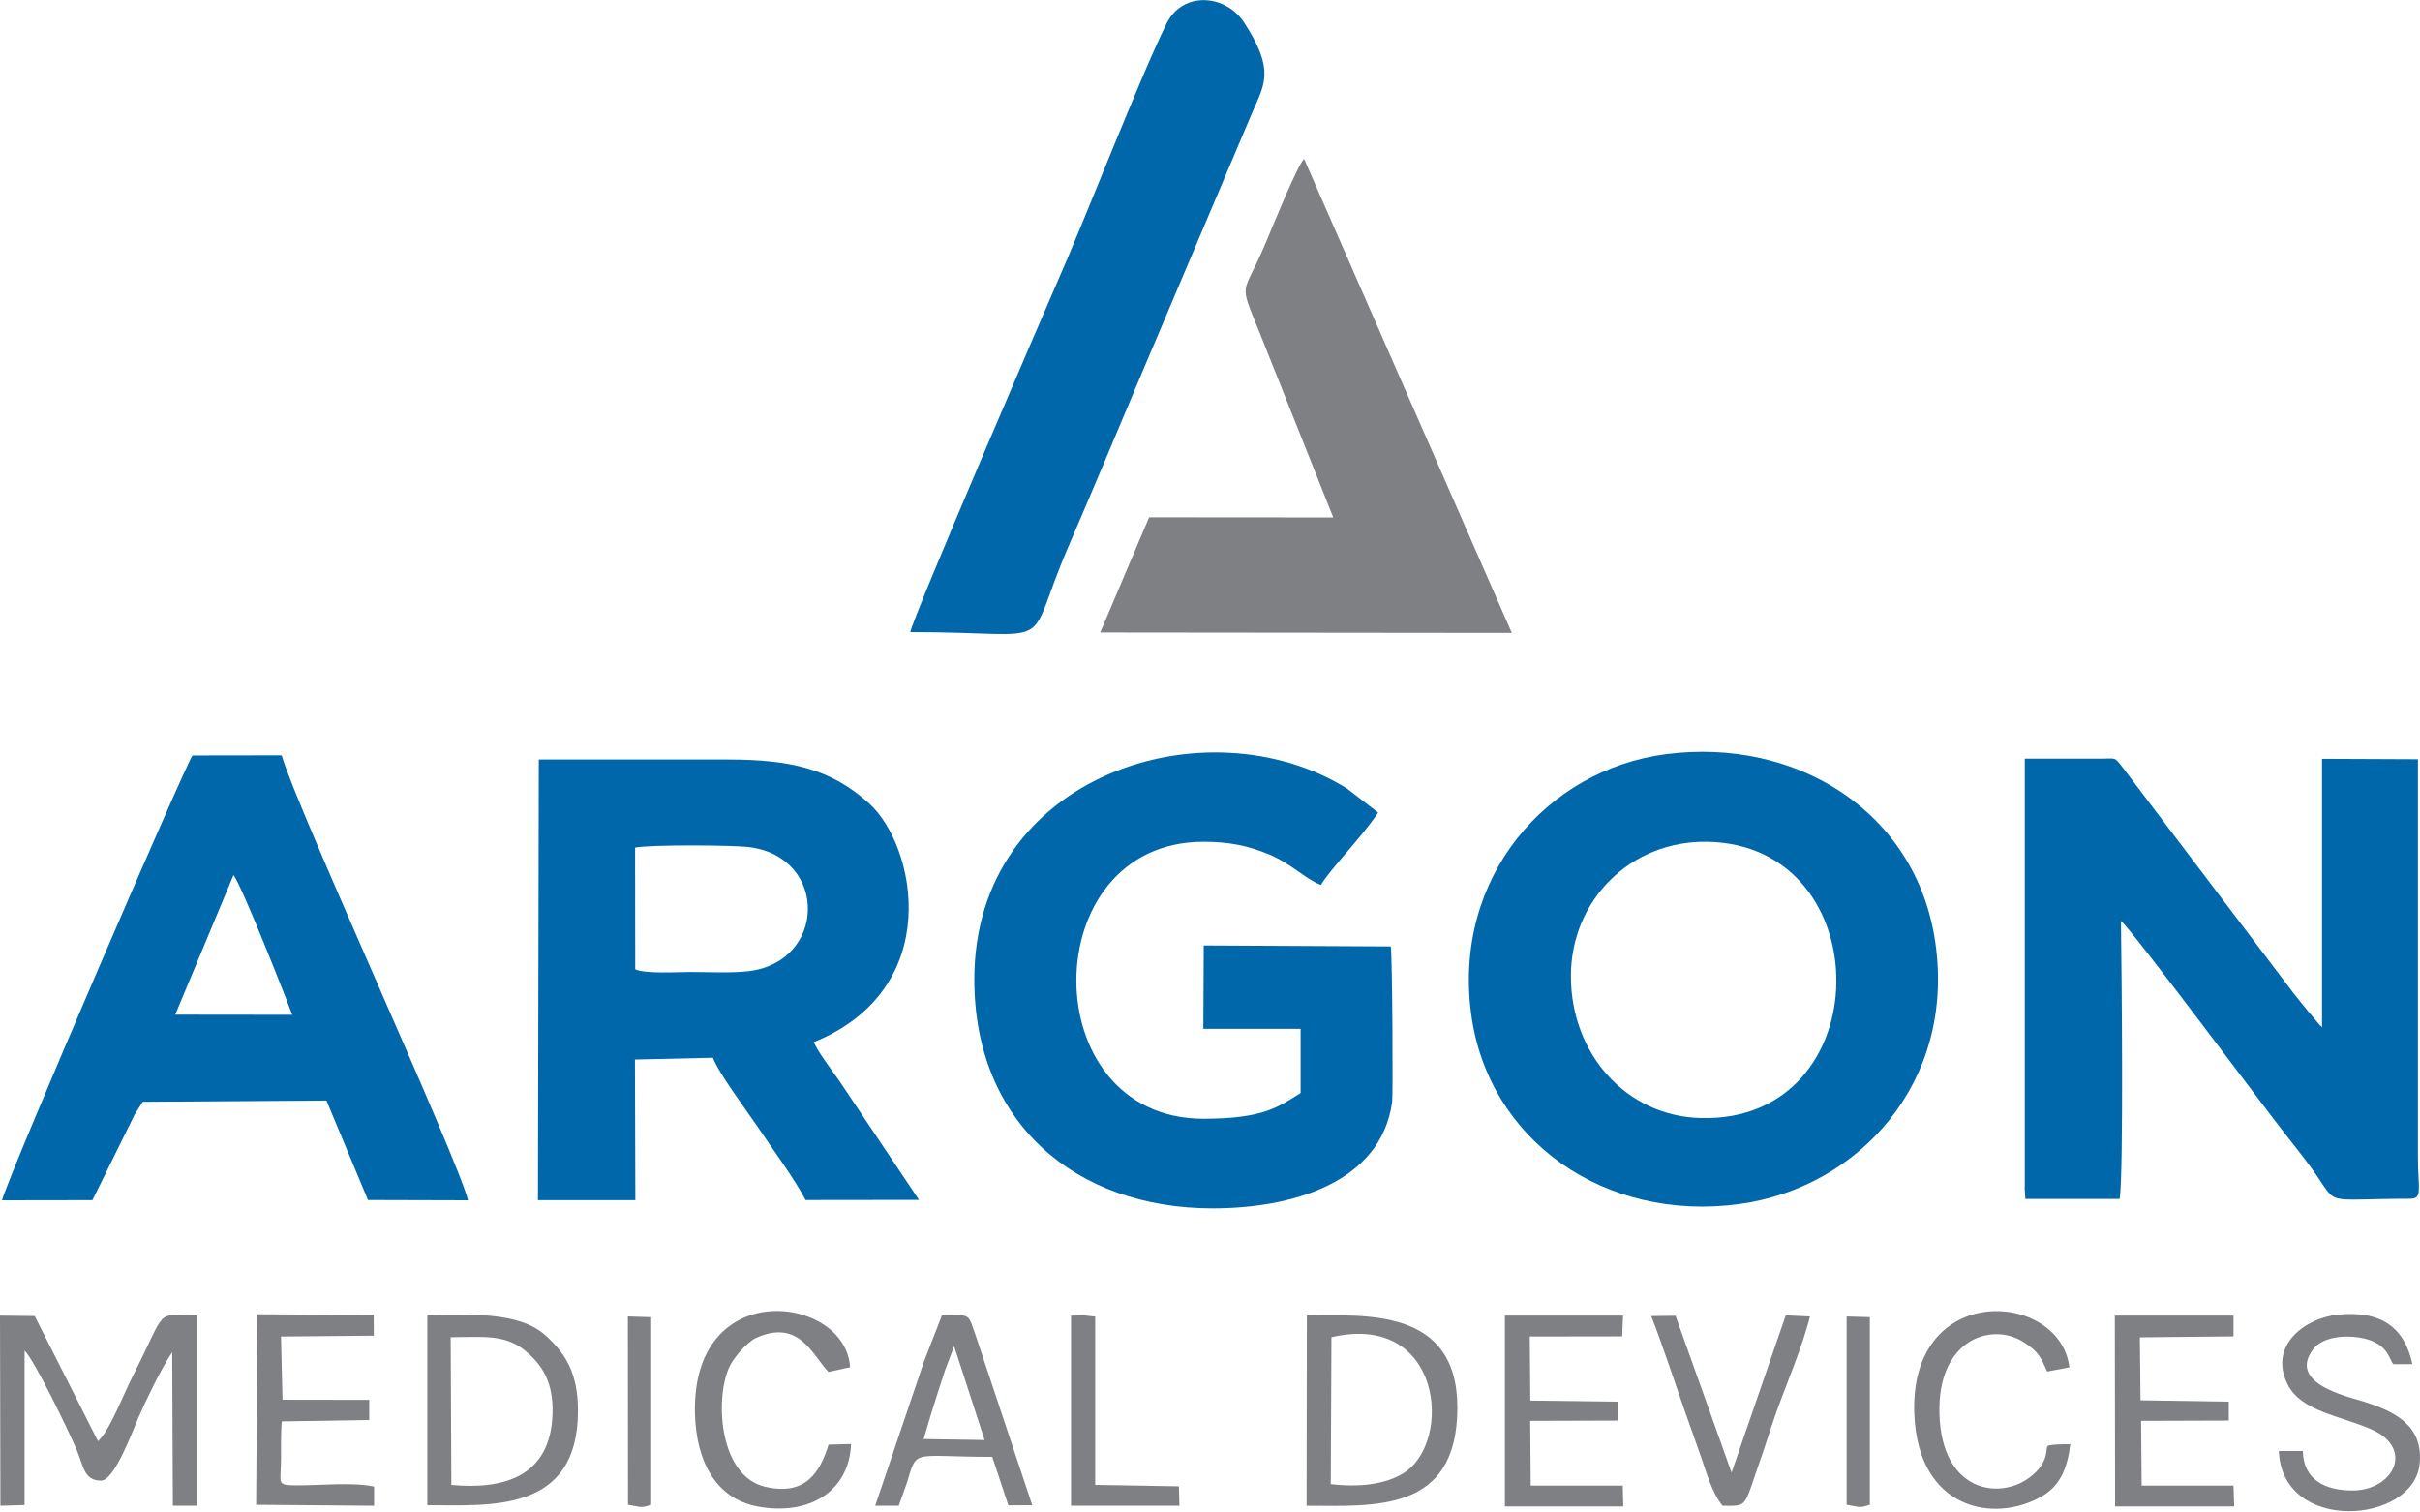
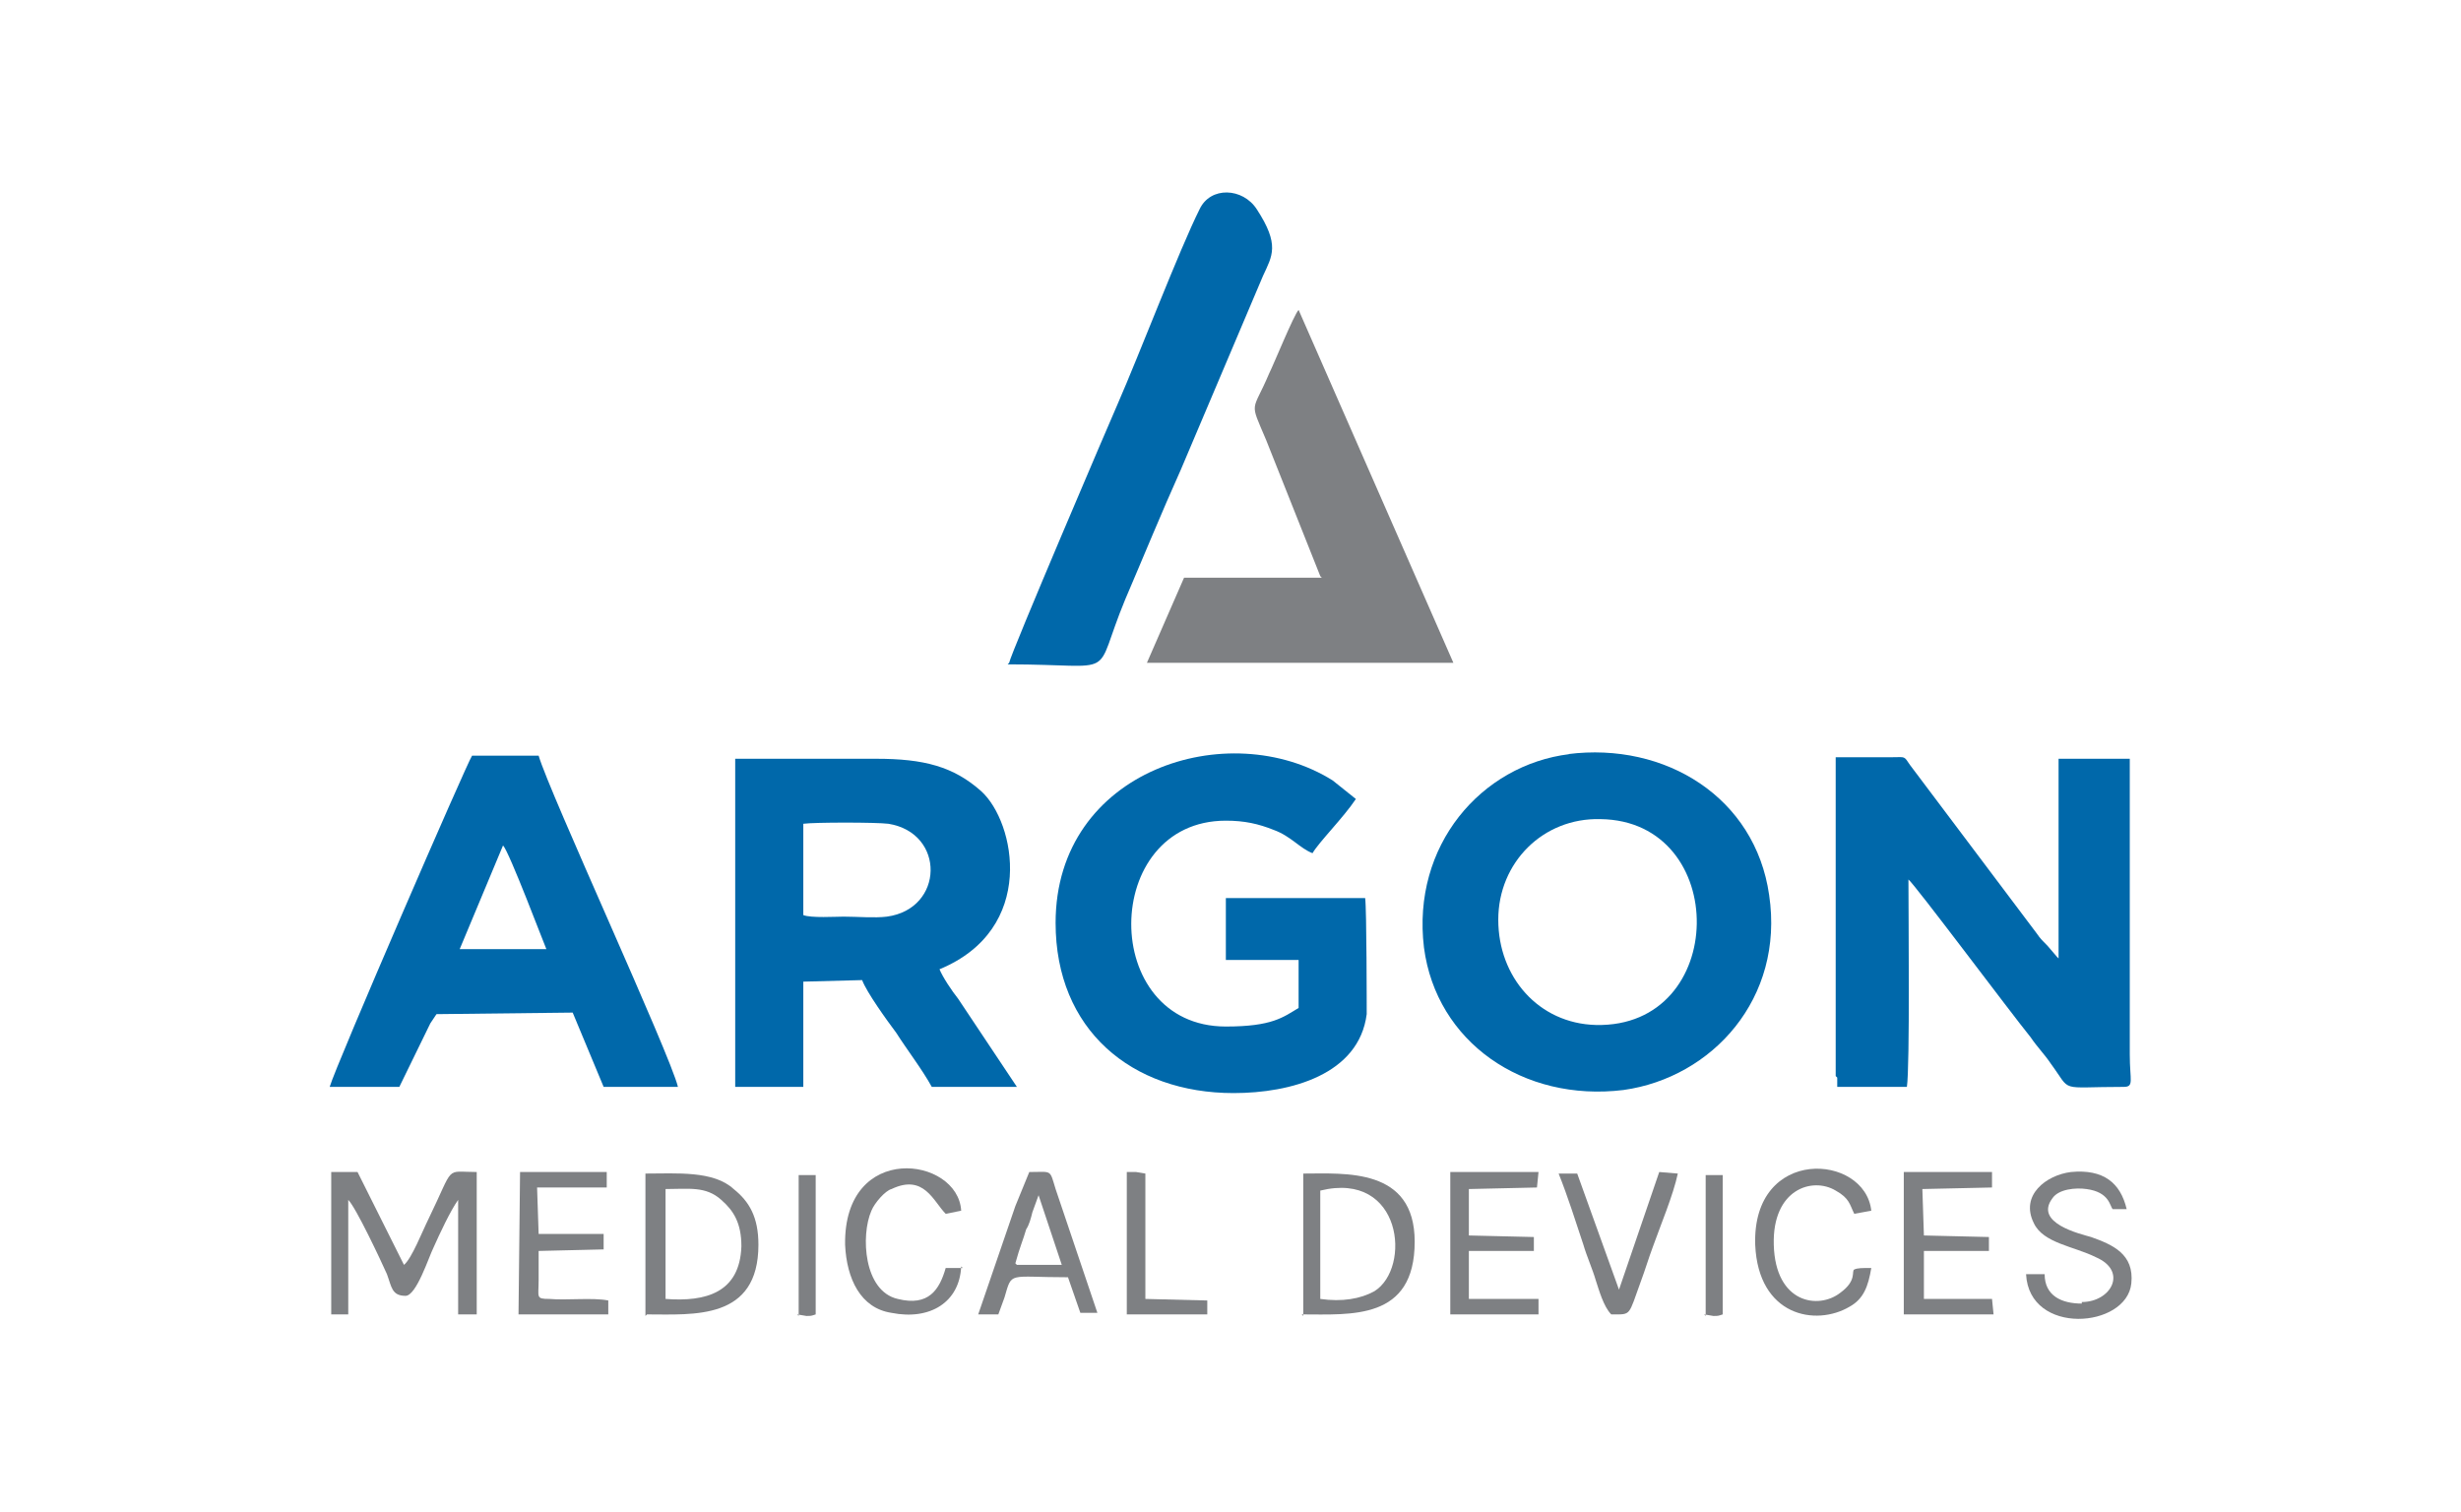
- <svg xmlns="http://www.w3.org/2000/svg" xml:space="preserve" width="6.527in" height="4.076in" version="1.1" style="shape-rendering:geometricPrecision; text-rendering:geometricPrecision; image-rendering:optimizeQuality; fill-rule:evenodd; clip-rule:evenodd" viewBox="0 0 174.14 108.74">
+ <svg xmlns="http://www.w3.org/2000/svg" xml:space="preserve" width="2.633in" height="1.617in" version="1.1" style="shape-rendering:geometricPrecision; text-rendering:geometricPrecision; image-rendering:optimizeQuality; fill-rule:evenodd; clip-rule:evenodd" viewBox="0 0 15.9 9.76">
  <defs>
    <style type="text/css">
   
+     .fil2 {fill:none}
    .fil0 {fill:#0068AA}
    .fil1 {fill:#7E8083}
   
  </style>
  </defs>
  <g id="Layer_x0020_1">
-     <path class="fil0" d="M119.85 54.27c-8.52,1.12 -15.3,8.82 -13.99,18.67 1.21,9.12 9.62,15.02 19.3,13.7 8.59,-1.17 15.54,-8.76 14.11,-18.78 -1.35,-9.48 -10.04,-14.82 -19.42,-13.59zm-6.81 15.97c0,5.54 3.93,10.07 9.35,10.21 12.88,0.34 12.97,-19.68 0.45,-19.88 -5.51,-0.09 -9.8,4.21 -9.8,9.67z" />
-     <path class="fil0" d="M38.71 86.36l7.01 0 -0.03 -10.12 5.61 -0.13c0.43,1.14 2.44,3.82 3.28,5.06 1.06,1.58 2.56,3.61 3.39,5.18l8.16 -0.01 -5.71 -8.53c-0.54,-0.78 -1.55,-2.09 -1.86,-2.82 9.47,-3.87 7.35,-14.16 3.97,-17.19 -2.69,-2.42 -5.52,-3.15 -10.15,-3.15 -4.54,0 -9.07,0 -13.61,0l-0.06 31.69zm6.99 -16.62c0.69,0.35 3.08,0.2 3.96,0.2 1.3,0 2.95,0.09 4.21,-0.06 5.59,-0.67 5.75,-8.15 0.09,-8.92 -1.19,-0.16 -7.2,-0.19 -8.26,0.03l0.01 8.75z" />
-     <path class="fil0" d="M145.69 85.42l0.05 0.85 6.79 -0c0.29,-1.94 0.14,-16.74 0.09,-20 0.66,0.45 9.87,12.83 11.75,15.24 0.67,0.86 1.32,1.66 1.97,2.56 2.05,2.82 0.55,2.19 7.03,2.19 1,0 0.62,-0.57 0.62,-3.11l0 -28.52 -6.9 -0.03 0 19.33c-0.05,-0.04 -0.11,-0.17 -0.13,-0.13l-0.87 -1.03c-0.38,-0.49 -0.68,-0.82 -1.01,-1.25l-12.3 -16.25c-0.66,-0.85 -0.47,-0.68 -1.61,-0.68l-5.47 0 -0 30.85z" />
-     <path class="fil0" d="M70.11 70.47c0,10.3 7.26,16.48 17.16,16.48 5.53,0 12.1,-1.75 12.91,-7.67 0.06,-0.46 0.02,-10.18 -0.1,-11.18l-13.46 -0.07 -0.03 6 7 0 0 4.62c-1.56,0.96 -2.6,1.85 -6.99,1.85 -12.23,0 -12.16,-19.93 0,-19.93 1.82,0 3.17,0.27 4.7,0.9 1.6,0.66 2.59,1.75 3.75,2.21 0.6,-1.06 2.93,-3.42 4.12,-5.21l-2.24 -1.73c-10.03,-6.25 -26.82,-1.06 -26.82,13.74z" />
-     <path class="fil0" d="M0.14 86.37l6.51 -0.01 3.06 -6.2 0.56 -0.88 13.22 -0.09 2.99 7.16 7.2 0.02c-0.76,-3.08 -12.39,-28.37 -13.41,-32.02l-6.42 0.01c-0.44,0.53 -13.14,29.94 -13.71,32.02zm12.47 -13.36l8.42 0.01c-0.11,-0.35 -3.64,-9.37 -4.23,-10.05l-4.19 10.04z" />
-     <path class="fil1" d="M95.95 37.23l-13.26 -0.01 -3.52 8.29 29.62 0.03 -14.95 -34.11c-0.49,0.46 -2.39,5.17 -2.81,6.16 -1.64,3.86 -1.93,2.5 -0.36,6.42l5.27 13.22z" />
-     <path class="fil0" d="M65.51 45.48c11.03,0 8,1.64 11.4,-6.22 1.83,-4.24 3.51,-8.28 5.32,-12.57l7.89 -18.62c0.86,-2 1.65,-3.01 -0.6,-6.46 -1.33,-2.03 -4.41,-2.27 -5.57,0.07 -1.94,3.92 -5.82,13.99 -7.95,18.8 -0.6,1.36 -10.38,24.06 -10.5,25.02z" />
-     <path class="fil1" d="M94.02 108.35c4.84,0 10.85,0.56 10.85,-7.07 0,-7.24 -6.71,-6.62 -10.83,-6.62l-0.02 13.69zm1.73 -1.56c2.04,0.25 3.96,0.03 5.28,-0.81 3.53,-2.23 2.76,-11.61 -5.22,-9.76l-0.05 10.57z" />
-     <path class="fil1" d="M30.75 108.31c4.48,0 10.84,0.61 10.84,-6.8 0,-2.75 -0.93,-4.16 -2.36,-5.44 -1.94,-1.73 -5.56,-1.46 -8.48,-1.46l0 13.69zm1.74 -1.46c3.81,0.36 7.13,-0.64 7.27,-5.11 0.07,-2.23 -0.7,-3.48 -1.92,-4.51 -1.51,-1.27 -3.19,-1.01 -5.41,-1.01l0.05 10.62z" />
-     <path class="fil1" d="M0.03 108.35l1.74 -0.05 0 -11.12c0.74,0.75 3.18,5.79 3.77,7.2 0.47,1.12 0.5,2.16 1.73,2.16 0.99,0 2.31,-3.68 2.71,-4.58 0.58,-1.32 1.65,-3.53 2.41,-4.66l0.05 11.05 1.73 0 -0 -13.69c-3.12,0 -2.03,-0.72 -4.69,4.51 -0.59,1.17 -1.63,3.85 -2.43,4.53l-4.55 -9 -2.5 -0.03 0.03 13.69z" />
-     <path class="fil1" d="M62.97 108.35l1.7 0 0.59 -1.65c0.76,-2.5 0.3,-1.87 6.14,-1.87l1.16 3.49 1.72 -0.01 -4.01 -12.03c-0.67,-1.88 -0.34,-1.63 -2.49,-1.63l-1.28 3.29 -3.52 10.4zm3.49 -4.8l4.39 0.07 -2.19 -6.75 -0.65 1.71c-0.18,0.57 -0.37,1.13 -0.55,1.7 -0.36,1.1 -0.53,1.7 -1,3.27z" />
-     <path class="fil1" d="M169.29 107.25c-2,0 -3.54,-0.78 -3.58,-2.84l-1.73 0c0.24,5.98 9.68,5.25 10.13,0.95 0.3,-2.83 -1.85,-3.8 -3.96,-4.49 -1.04,-0.34 -5.58,-1.27 -3.71,-3.77 0.66,-0.89 2.18,-1.03 3.3,-0.86 2.19,0.33 2.18,1.69 2.49,1.92l1.36 0c-0.55,-2.61 -2.22,-3.88 -5.36,-3.56 -2.38,0.25 -5,2.21 -3.62,5.01 0.97,1.96 3.82,2.26 6.05,3.25 3.12,1.39 1.54,4.39 -1.37,4.39z" />
-     <polygon class="fil1" points="152.2,108.4 160.77,108.4 160.72,106.9 154.11,106.9 154.07,102.24 160.38,102.22 160.38,100.86 154.03,100.76 153.98,96.23 160.72,96.16 160.72,94.67 152.18,94.67 " />
-     <path class="fil1" d="M61.25 103.91l-1.63 0.04c-0.62,2.03 -1.68,3.71 -4.57,3.03 -3.25,-0.76 -3.63,-6.16 -2.6,-8.55 0.32,-0.74 1.33,-1.87 1.94,-2.15 3.14,-1.43 4.07,1.26 5.23,2.44l1.55 -0.34c-0.29,-5.18 -11.44,-6.67 -11.16,3.37 0.09,3.36 1.47,6.08 4.5,6.65 3.7,0.7 6.6,-1.08 6.73,-4.49z" />
-     <polygon class="fil1" points="108.29,108.4 116.81,108.4 116.77,106.9 110.15,106.9 110.11,102.24 116.42,102.22 116.42,100.86 110.12,100.78 110.08,96.17 116.73,96.16 116.79,94.67 108.29,94.67 " />
-     <path class="fil1" d="M18.45 108.28l8.47 0.07 0 -1.38c-1.56,-0.34 -3.97,-0.07 -5.63,-0.09 -1.4,-0.01 -1.09,-0.12 -1.07,-1.74 0.02,-0.95 -0.03,-1.92 0.06,-2.86l6.29 -0.1 0 -1.45 -6.24 -0.01 -0.11 -4.55 6.68 -0.06 -0.01 -1.49 -8.36 -0.05 -0.1 13.72z" />
-     <path class="fil1" d="M148.98 103.92c-0.84,0 -1.3,0.03 -1.58,0.1 -0.3,0.08 0.23,1.12 -1.39,2.32 -2.15,1.59 -6.28,1.03 -6.45,-4.59 -0.16,-5.34 3.68,-6.6 5.95,-5.24 1.31,0.79 1.41,1.36 1.8,2.18l1.6 -0.3c-0.65,-5.51 -11.53,-6.28 -11.16,3.35 0.27,6.93 5.77,7.89 9.16,5.94 1.31,-0.75 1.85,-1.97 2.07,-3.77z" />
-     <path class="fil1" d="M123.97 108.35c1.83,0 1.47,0.2 2.67,-3.21 0.41,-1.16 0.76,-2.32 1.15,-3.43 0.76,-2.13 1.95,-4.91 2.45,-6.98l-1.74 -0.08 -3.9 11.31 -4.03 -11.28 -1.75 0.02c0.86,2.21 1.64,4.62 2.41,6.82 0.37,1.07 0.85,2.36 1.24,3.51 0.3,0.87 0.76,2.48 1.49,3.32z" />
-     <polygon class="fil1" points="77.07,108.35 84.87,108.35 84.83,106.95 78.81,106.85 78.81,94.74 77.98,94.65 77.07,94.67 " />
-     <path class="fil1" d="M45.19 108.28l0.83 0.15c0.41,0.03 0.51,-0.07 0.84,-0.15l0 -13.5 -1.68 -0.05 0.01 13.55z" />
-     <path class="fil1" d="M132.88 108.28l0.83 0.15c0.41,0.03 0.51,-0.07 0.84,-0.15l0 -13.5 -1.67 -0.05 0 13.55z" />
+     <g id="_-757465568">
+       <g>
+         <path class="fil0" d="M10.14 4.87c-0.57,0.07 -1.02,0.59 -0.94,1.25 0.08,0.61 0.64,1 1.29,0.92 0.57,-0.08 1.04,-0.59 0.94,-1.26 -0.09,-0.63 -0.67,-0.99 -1.3,-0.91zm-0.46 1.07c0,0.37 0.26,0.67 0.63,0.68 0.86,0.02 0.87,-1.32 0.03,-1.33 -0.37,-0.01 -0.66,0.28 -0.66,0.65z" />
+         <path class="fil0" d="M4.72 7.02l0.47 0 -0 -0.68 0.38 -0.01c0.03,0.08 0.16,0.26 0.22,0.34 0.07,0.11 0.17,0.24 0.23,0.35l0.55 -0 -0.38 -0.57c-0.04,-0.05 -0.1,-0.14 -0.12,-0.19 0.63,-0.26 0.49,-0.95 0.27,-1.15 -0.18,-0.16 -0.37,-0.21 -0.68,-0.21 -0.3,0 -0.61,0 -0.91,0l-0 2.12zm0.47 -1.11c0.05,0.02 0.21,0.01 0.26,0.01 0.09,0 0.2,0.01 0.28,-0 0.37,-0.05 0.38,-0.54 0.01,-0.6 -0.08,-0.01 -0.48,-0.01 -0.55,0l0 0.58z" />
+         <path class="fil0" d="M11.87 6.96l0 0.06 0.45 -0c0.02,-0.13 0.01,-1.12 0.01,-1.34 0.04,0.03 0.66,0.86 0.79,1.02 0.04,0.06 0.09,0.11 0.13,0.17 0.14,0.19 0.04,0.15 0.47,0.15 0.07,0 0.04,-0.04 0.04,-0.21l0 -1.91 -0.46 -0 0 1.29c-0,-0 -0.01,-0.01 -0.01,-0.01l-0.06 -0.07c-0.03,-0.03 -0.05,-0.05 -0.07,-0.08l-0.82 -1.09c-0.04,-0.06 -0.03,-0.05 -0.11,-0.05l-0.37 0 -0 2.06z" />
+         <path class="fil0" d="M6.82 5.96c0,0.69 0.49,1.1 1.15,1.1 0.37,0 0.81,-0.12 0.86,-0.51 0,-0.03 0,-0.68 -0.01,-0.75l-0.9 -0 -0 0.4 0.47 0 0 0.31c-0.1,0.06 -0.17,0.12 -0.47,0.12 -0.82,0 -0.81,-1.33 0,-1.33 0.12,0 0.21,0.02 0.31,0.06 0.11,0.04 0.17,0.12 0.25,0.15 0.04,-0.07 0.2,-0.23 0.28,-0.35l-0.15 -0.12c-0.67,-0.42 -1.79,-0.07 -1.79,0.92z" />
+         <path class="fil0" d="M2.14 7.02l0.44 -0 0.2 -0.41 0.04 -0.06 0.88 -0.01 0.2 0.48 0.48 0c-0.05,-0.21 -0.83,-1.9 -0.9,-2.14l-0.43 0c-0.03,0.04 -0.88,2 -0.92,2.14zm0.83 -0.89l0.56 0c-0.01,-0.02 -0.24,-0.63 -0.28,-0.67l-0.28 0.67z" />
+         <path class="fil1" d="M8.54 3.73l-0.89 -0 -0.24 0.55 1.98 0 -1 -2.28c-0.03,0.03 -0.16,0.35 -0.19,0.41 -0.11,0.26 -0.13,0.17 -0.02,0.43l0.35 0.88z" />
+         <path class="fil0" d="M6.51 4.29c0.74,0 0.54,0.11 0.76,-0.42 0.12,-0.28 0.23,-0.55 0.36,-0.84l0.53 -1.25c0.06,-0.13 0.11,-0.2 -0.04,-0.43 -0.09,-0.14 -0.3,-0.15 -0.37,0 -0.13,0.26 -0.39,0.94 -0.53,1.26 -0.04,0.09 -0.69,1.61 -0.7,1.67z" />
+         <path class="fil1" d="M8.41 8.49c0.32,0 0.73,0.04 0.73,-0.47 0,-0.48 -0.45,-0.44 -0.72,-0.44l-0 0.92zm0.12 -0.1c0.14,0.02 0.26,0 0.35,-0.05 0.24,-0.15 0.18,-0.78 -0.35,-0.65l-0 0.71z" />
+         <path class="fil1" d="M4.18 8.49c0.3,0 0.72,0.04 0.72,-0.45 0,-0.18 -0.06,-0.28 -0.16,-0.36 -0.13,-0.12 -0.37,-0.1 -0.57,-0.1l0 0.92zm0.12 -0.1c0.26,0.02 0.48,-0.04 0.49,-0.34 0,-0.15 -0.05,-0.23 -0.13,-0.3 -0.1,-0.09 -0.21,-0.07 -0.36,-0.07l0 0.71z" />
+         <path class="fil1" d="M2.13 8.49l0.12 -0 0 -0.74c0.05,0.05 0.21,0.39 0.25,0.48 0.03,0.08 0.03,0.14 0.12,0.14 0.07,0 0.15,-0.25 0.18,-0.31 0.04,-0.09 0.11,-0.24 0.16,-0.31l0 0.74 0.12 0 -0 -0.92c-0.21,0 -0.14,-0.05 -0.31,0.3 -0.04,0.08 -0.11,0.26 -0.16,0.3l-0.3 -0.6 -0.17 -0 0 0.92z" />
+         <path class="fil1" d="M6.34 8.49l0.11 0 0.04 -0.11c0.05,-0.17 0.02,-0.13 0.41,-0.13l0.08 0.23 0.11 -0 -0.27 -0.8c-0.04,-0.13 -0.02,-0.11 -0.17,-0.11l-0.09 0.22 -0.24 0.7zm0.23 -0.32l0.29 0 -0.15 -0.45 -0.04 0.11c-0.01,0.04 -0.02,0.08 -0.04,0.11 -0.02,0.07 -0.04,0.11 -0.07,0.22z" />
+         <path class="fil1" d="M13.45 8.42c-0.13,0 -0.24,-0.05 -0.24,-0.19l-0.12 0c0.02,0.4 0.65,0.35 0.68,0.06 0.02,-0.19 -0.12,-0.25 -0.26,-0.3 -0.07,-0.02 -0.37,-0.09 -0.25,-0.25 0.04,-0.06 0.15,-0.07 0.22,-0.06 0.15,0.02 0.15,0.11 0.17,0.13l0.09 0c-0.04,-0.17 -0.15,-0.26 -0.36,-0.24 -0.16,0.02 -0.33,0.15 -0.24,0.33 0.06,0.13 0.26,0.15 0.4,0.22 0.21,0.09 0.1,0.29 -0.09,0.29z" />
+         <polygon class="fil1" points="12.3,8.49 12.88,8.49 12.87,8.39 12.43,8.39 12.43,8.08 12.85,8.08 12.85,7.99 12.43,7.98 12.42,7.68 12.87,7.67 12.87,7.57 12.3,7.57 " />
+         <path class="fil1" d="M6.22 8.19l-0.11 0c-0.04,0.14 -0.11,0.25 -0.31,0.2 -0.22,-0.05 -0.24,-0.41 -0.17,-0.57 0.02,-0.05 0.09,-0.13 0.13,-0.14 0.21,-0.1 0.27,0.08 0.35,0.16l0.1 -0.02c-0.02,-0.35 -0.76,-0.45 -0.75,0.22 0.01,0.22 0.1,0.41 0.3,0.44 0.25,0.05 0.44,-0.07 0.45,-0.3z" />
+         <polygon class="fil1" points="9.37,8.49 9.94,8.49 9.94,8.39 9.49,8.39 9.49,8.08 9.91,8.08 9.91,7.99 9.49,7.98 9.49,7.68 9.93,7.67 9.94,7.57 9.37,7.57 " />
+         <path class="fil1" d="M3.36 8.49l0.57 0 0 -0.09c-0.1,-0.02 -0.27,-0 -0.38,-0.01 -0.09,-0 -0.07,-0.01 -0.07,-0.12 0,-0.06 -0,-0.13 0,-0.19l0.42 -0.01 0 -0.1 -0.42 -0 -0.01 -0.3 0.45 -0 -0 -0.1 -0.56 -0 -0.01 0.92z" />
+         <path class="fil1" d="M12.09 8.19c-0.06,0 -0.09,0 -0.11,0.01 -0.02,0.01 0.02,0.07 -0.09,0.15 -0.14,0.11 -0.42,0.07 -0.43,-0.31 -0.01,-0.36 0.25,-0.44 0.4,-0.35 0.09,0.05 0.09,0.09 0.12,0.15l0.11 -0.02c-0.04,-0.37 -0.77,-0.42 -0.75,0.22 0.02,0.46 0.39,0.53 0.61,0.4 0.09,-0.05 0.12,-0.13 0.14,-0.25z" />
+         <path class="fil1" d="M10.42 8.49c0.12,0 0.1,0.01 0.18,-0.21 0.03,-0.08 0.05,-0.15 0.08,-0.23 0.05,-0.14 0.13,-0.33 0.16,-0.47l-0.12 -0.01 -0.26 0.76 -0.27 -0.75 -0.12 0c0.06,0.15 0.11,0.31 0.16,0.46 0.02,0.07 0.06,0.16 0.08,0.23 0.02,0.06 0.05,0.17 0.1,0.22z" />
+         <polygon class="fil1" points="7.28,8.49 7.8,8.49 7.8,8.4 7.4,8.39 7.4,7.58 7.34,7.57 7.28,7.57 " />
+         <path class="fil1" d="M5.15 8.49l0.06 0.01c0.03,0 0.03,-0 0.06,-0.01l0 -0.9 -0.11 -0 0 0.91z" />
+         <path class="fil1" d="M11.01 8.49l0.06 0.01c0.03,0 0.03,-0 0.06,-0.01l0 -0.9 -0.11 -0 0 0.91z" />
+       </g>
+       <rect class="fil2" width="15.9" height="9.76" />
+     </g>
  </g>
</svg>
